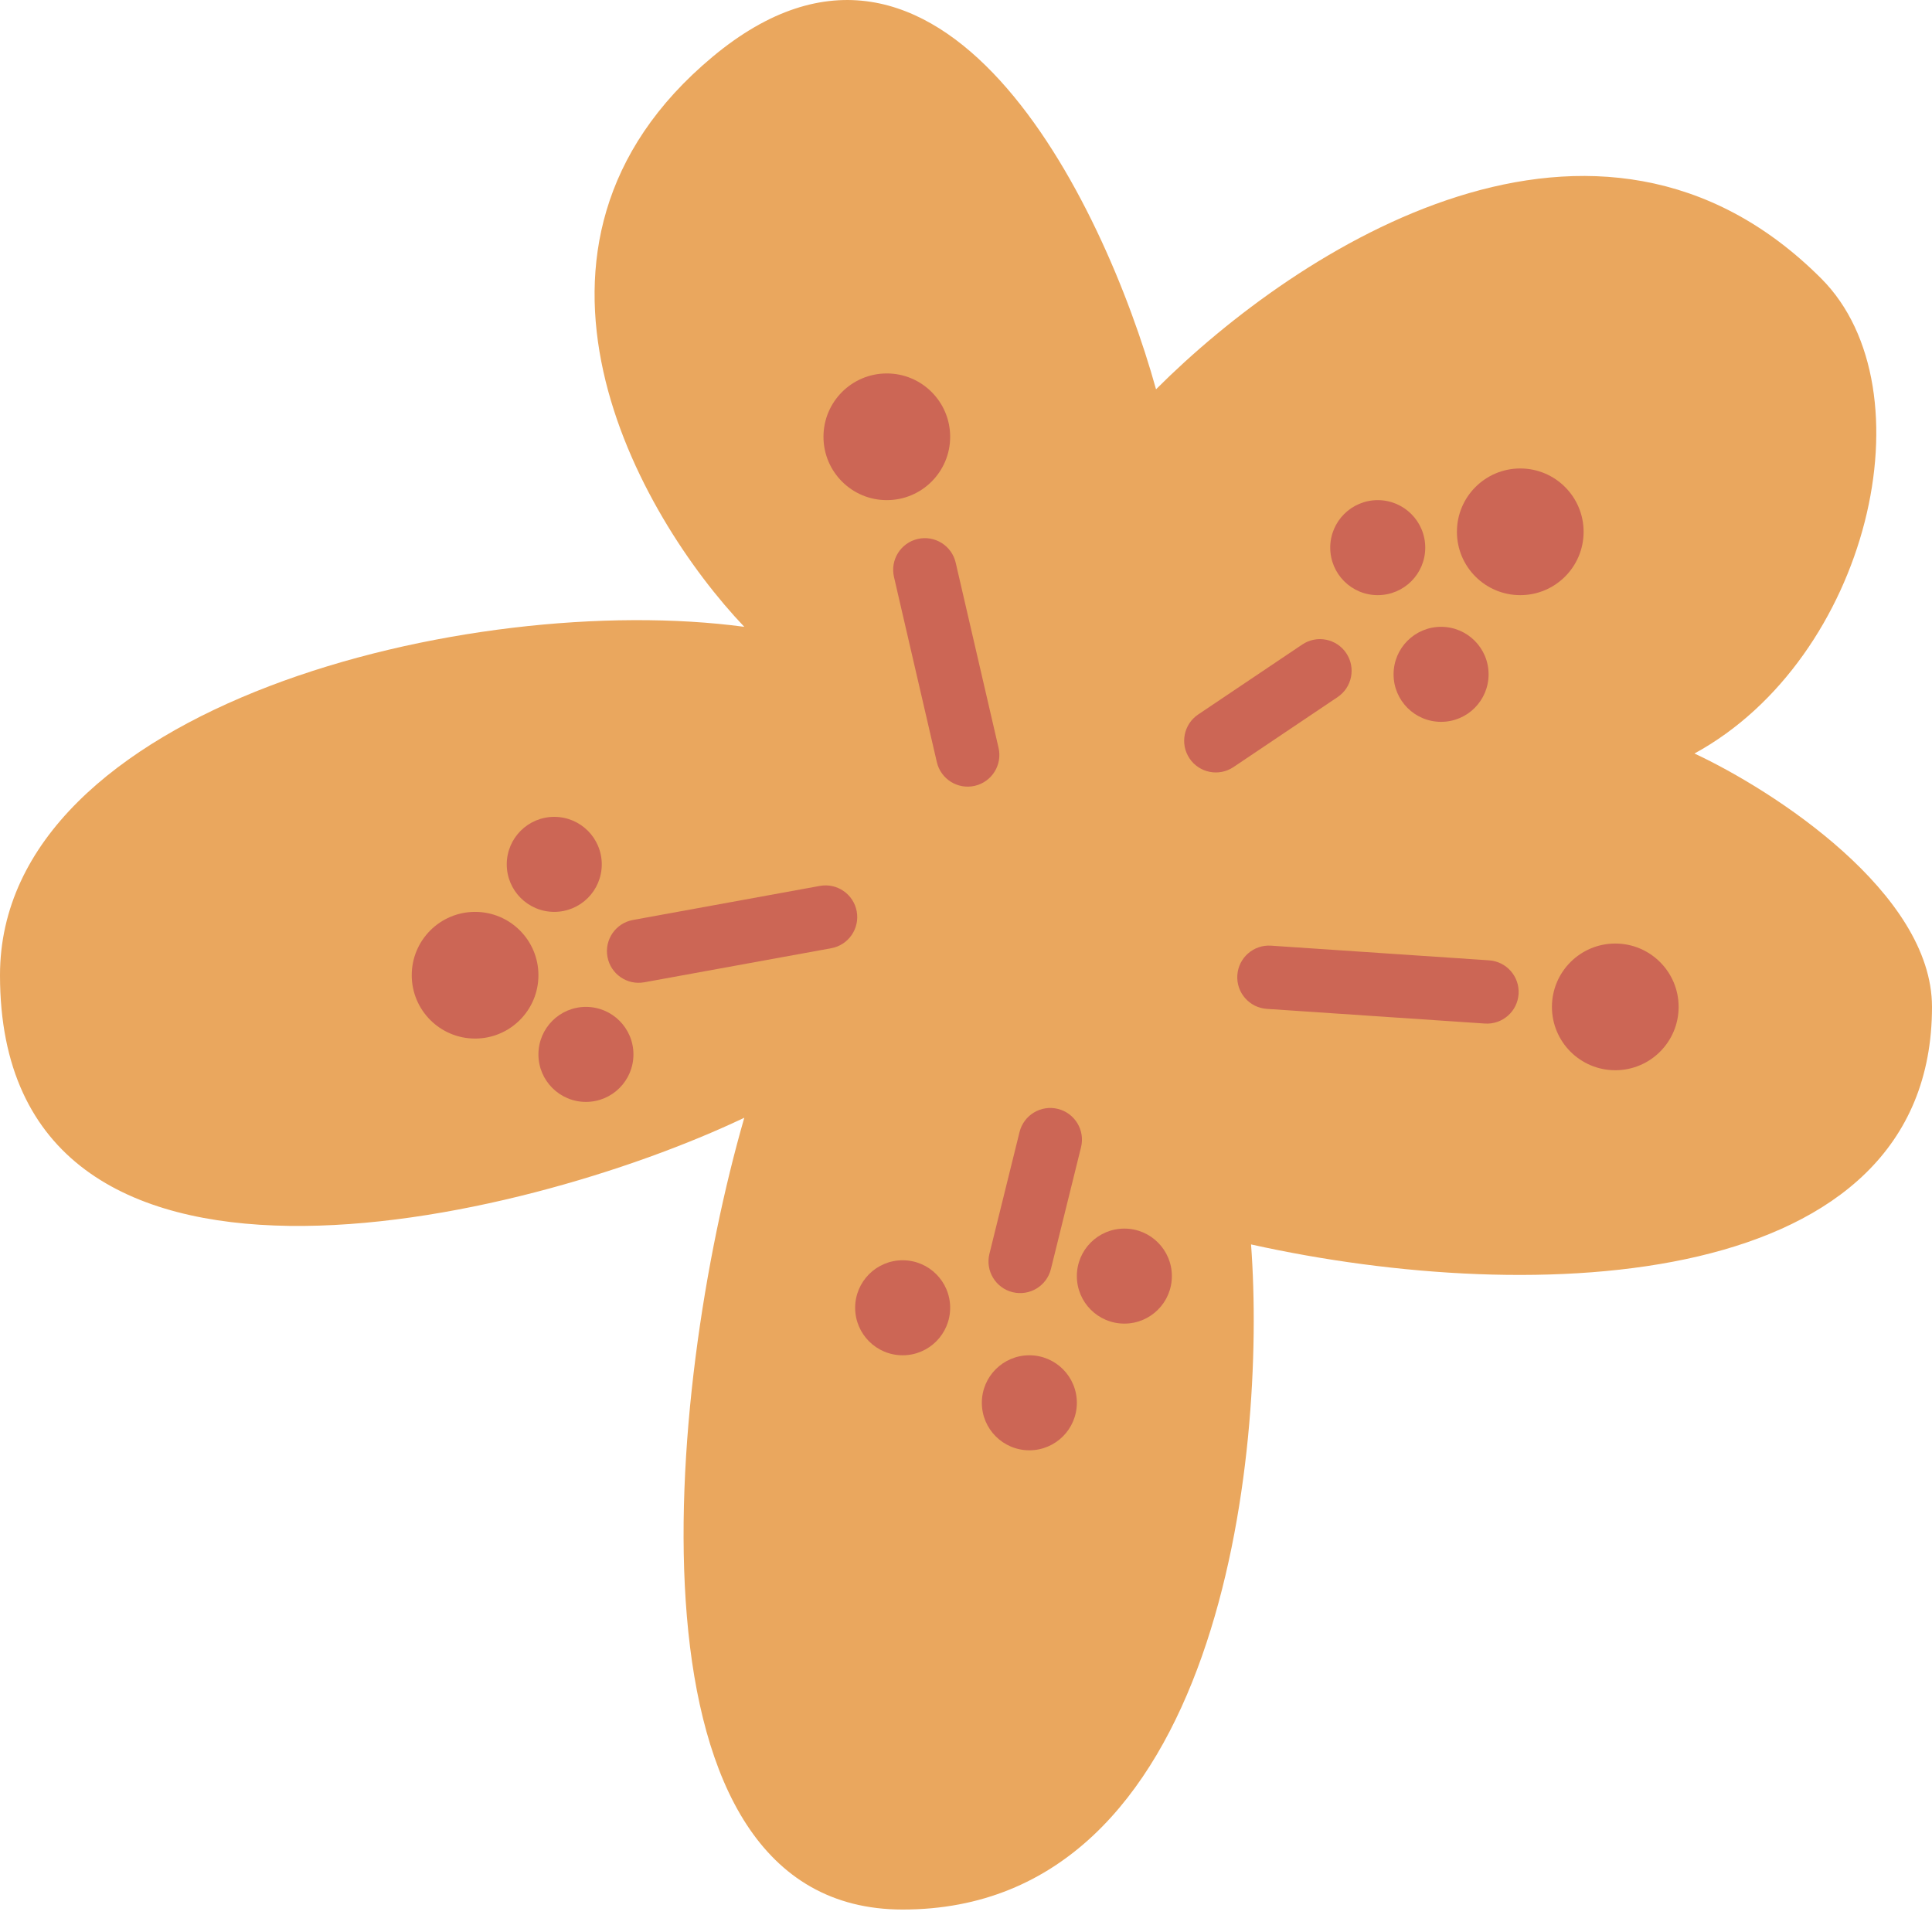
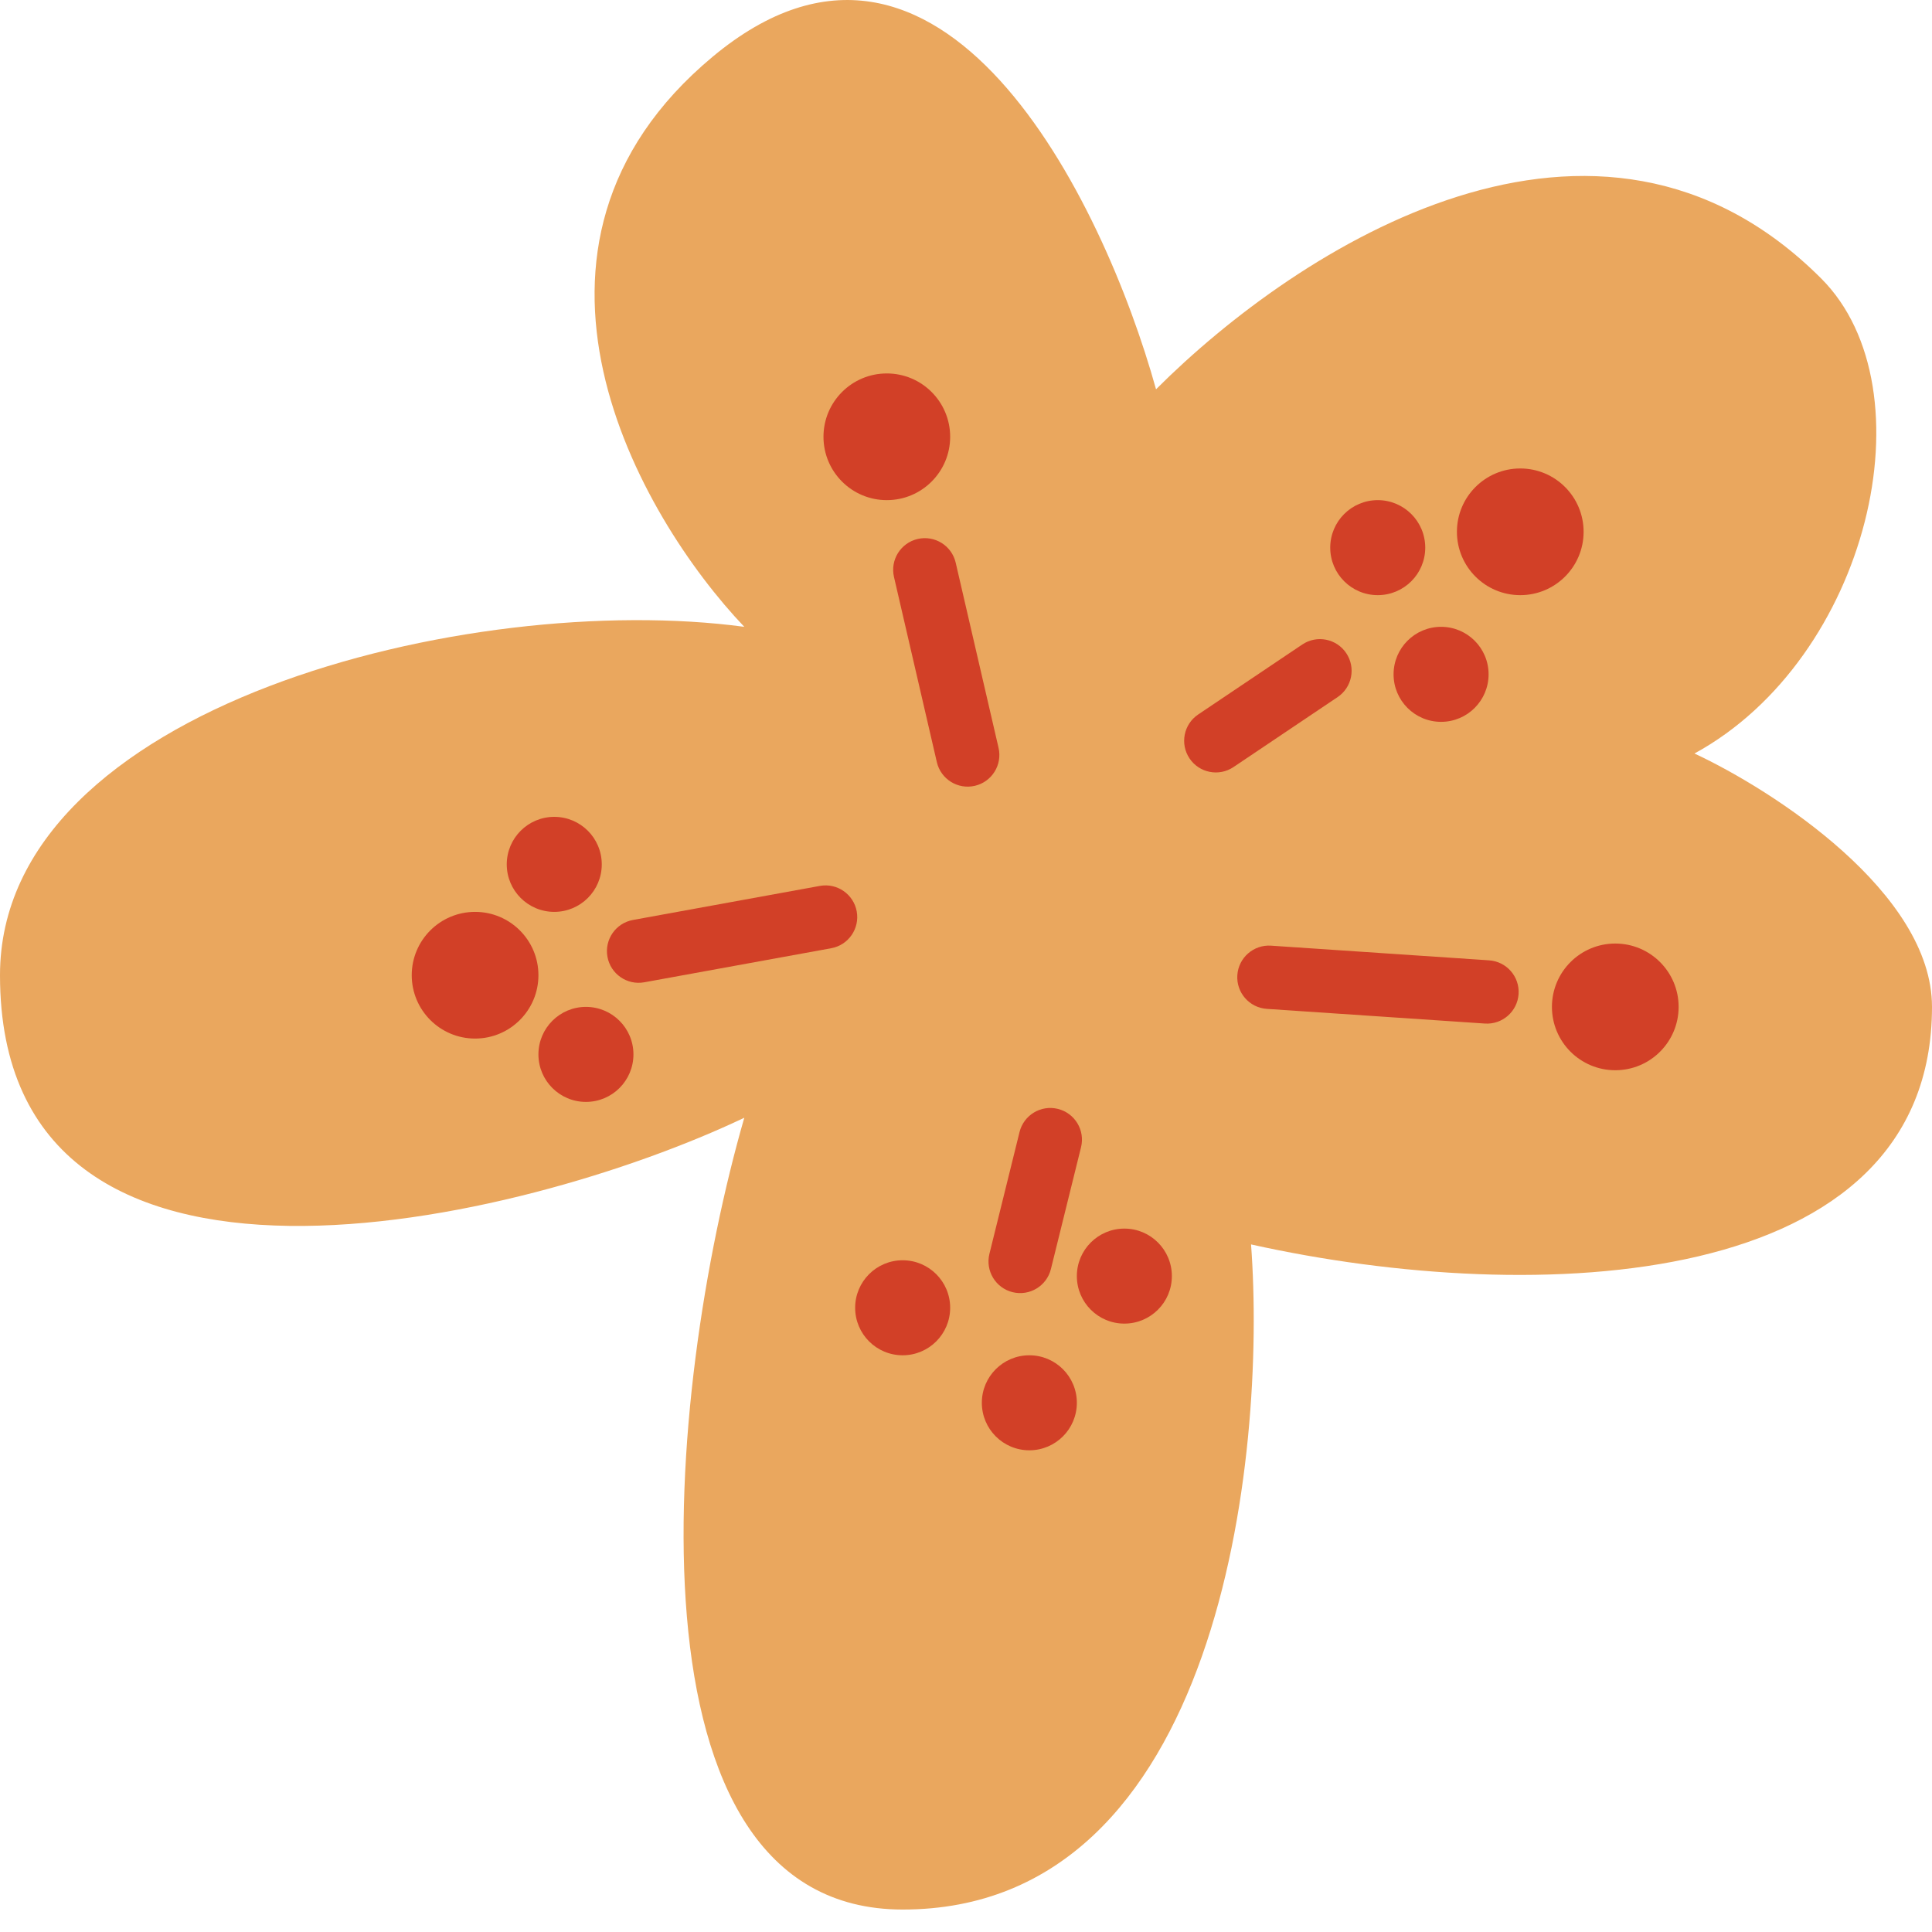
<svg xmlns="http://www.w3.org/2000/svg" width="61" height="61" viewBox="0 0 61 61" fill="none">
  <path d="M22.5 1.792C15.3 7.792 20.167 16.291 23.5 19.791C14.833 18.625 7.08103e-05 22.291 0 30.791C-9.80607e-05 42.563 16.5 38.625 23.5 35.291C21 43.958 19.5 60.291 28.5 60.291C38.532 60.291 40 45.958 39.5 39.291C48.5 41.291 61 40.791 61 31.791C61 28.192 56 24.958 53.5 23.791C59 20.791 61 12.291 57.5 8.791C50.429 1.72 41 7.792 36.5 12.291C34.833 6.292 29.7 -4.208 22.5 1.792Z" fill="#EAA75E" />
-   <rect x="19" y="29.226" width="8" height="2" rx="1" transform="rotate(-10.3259 19 29.2255)" fill="#CC6655" />
-   <rect x="29.949" y="16.791" width="8" height="2" rx="1" transform="rotate(76.9686 29.9487 16.7915)" fill="#CC6655" />
-   <rect x="34.373" y="35.252" width="5.961" height="2" rx="1" transform="rotate(103.89 34.3726 35.2515)" fill="#CC6655" />
-   <rect x="43.062" y="21.451" width="5.961" height="2" rx="1" transform="rotate(146.093 43.0625 21.4514)" fill="#CC6655" />
-   <rect x="47.88" y="32.385" width="8.9" height="2" rx="1" transform="rotate(-176.15 47.8799 32.3845)" fill="#CC6655" />
-   <circle cx="15" cy="30.791" r="2" fill="#CC6655" />
-   <circle cx="28" cy="13.791" r="2" fill="#CC6655" />
-   <circle cx="48" cy="16.791" r="2" fill="#CC6655" />
-   <circle cx="51" cy="31.791" r="2" fill="#CC6655" />
-   <circle cx="17.5" cy="27.291" r="1.5" fill="#CC6655" />
-   <circle cx="18.5" cy="33.291" r="1.5" fill="#CC6655" />
-   <circle cx="28.5" cy="41.291" r="1.5" fill="#CC6655" />
-   <circle cx="32.5" cy="44.291" r="1.5" fill="#CC6655" />
-   <circle cx="35.5" cy="40.291" r="1.5" fill="#CC6655" />
-   <circle cx="43.5" cy="17.291" r="1.5" fill="#CC6655" />
-   <circle cx="45.5" cy="21.291" r="1.5" fill="#CC6655" />
+   <rect x="19" y="29.226" width="8" height="2" rx="1" transform="rotate(-10.3259 19 29.2255)" fill="#D24027" />
+   <rect x="29.949" y="16.791" width="8" height="2" rx="1" transform="rotate(76.9686 29.9487 16.7915)" fill="#D24027" />
+   <rect x="34.373" y="35.252" width="5.961" height="2" rx="1" transform="rotate(103.89 34.3726 35.2515)" fill="#D24027" />
+   <rect x="43.062" y="21.451" width="5.961" height="2" rx="1" transform="rotate(146.093 43.0625 21.4514)" fill="#D24027" />
+   <rect x="47.88" y="32.385" width="8.9" height="2" rx="1" transform="rotate(-176.15 47.8799 32.3845)" fill="#D24027" />
+   <circle cx="15" cy="30.791" r="2" fill="#D24027" />
+   <circle cx="28" cy="13.791" r="2" fill="#D24027" />
+   <circle cx="48" cy="16.791" r="2" fill="#D24027" />
+   <circle cx="51" cy="31.791" r="2" fill="#D24027" />
+   <circle cx="17.5" cy="27.291" r="1.5" fill="#D24027" />
+   <circle cx="18.5" cy="33.291" r="1.5" fill="#D24027" />
+   <circle cx="28.5" cy="41.291" r="1.5" fill="#D24027" />
+   <circle cx="32.5" cy="44.291" r="1.5" fill="#D24027" />
+   <circle cx="35.5" cy="40.291" r="1.5" fill="#D24027" />
+   <circle cx="43.5" cy="17.291" r="1.5" fill="#D24027" />
+   <circle cx="45.5" cy="21.291" r="1.5" fill="#D24027" />
</svg>
